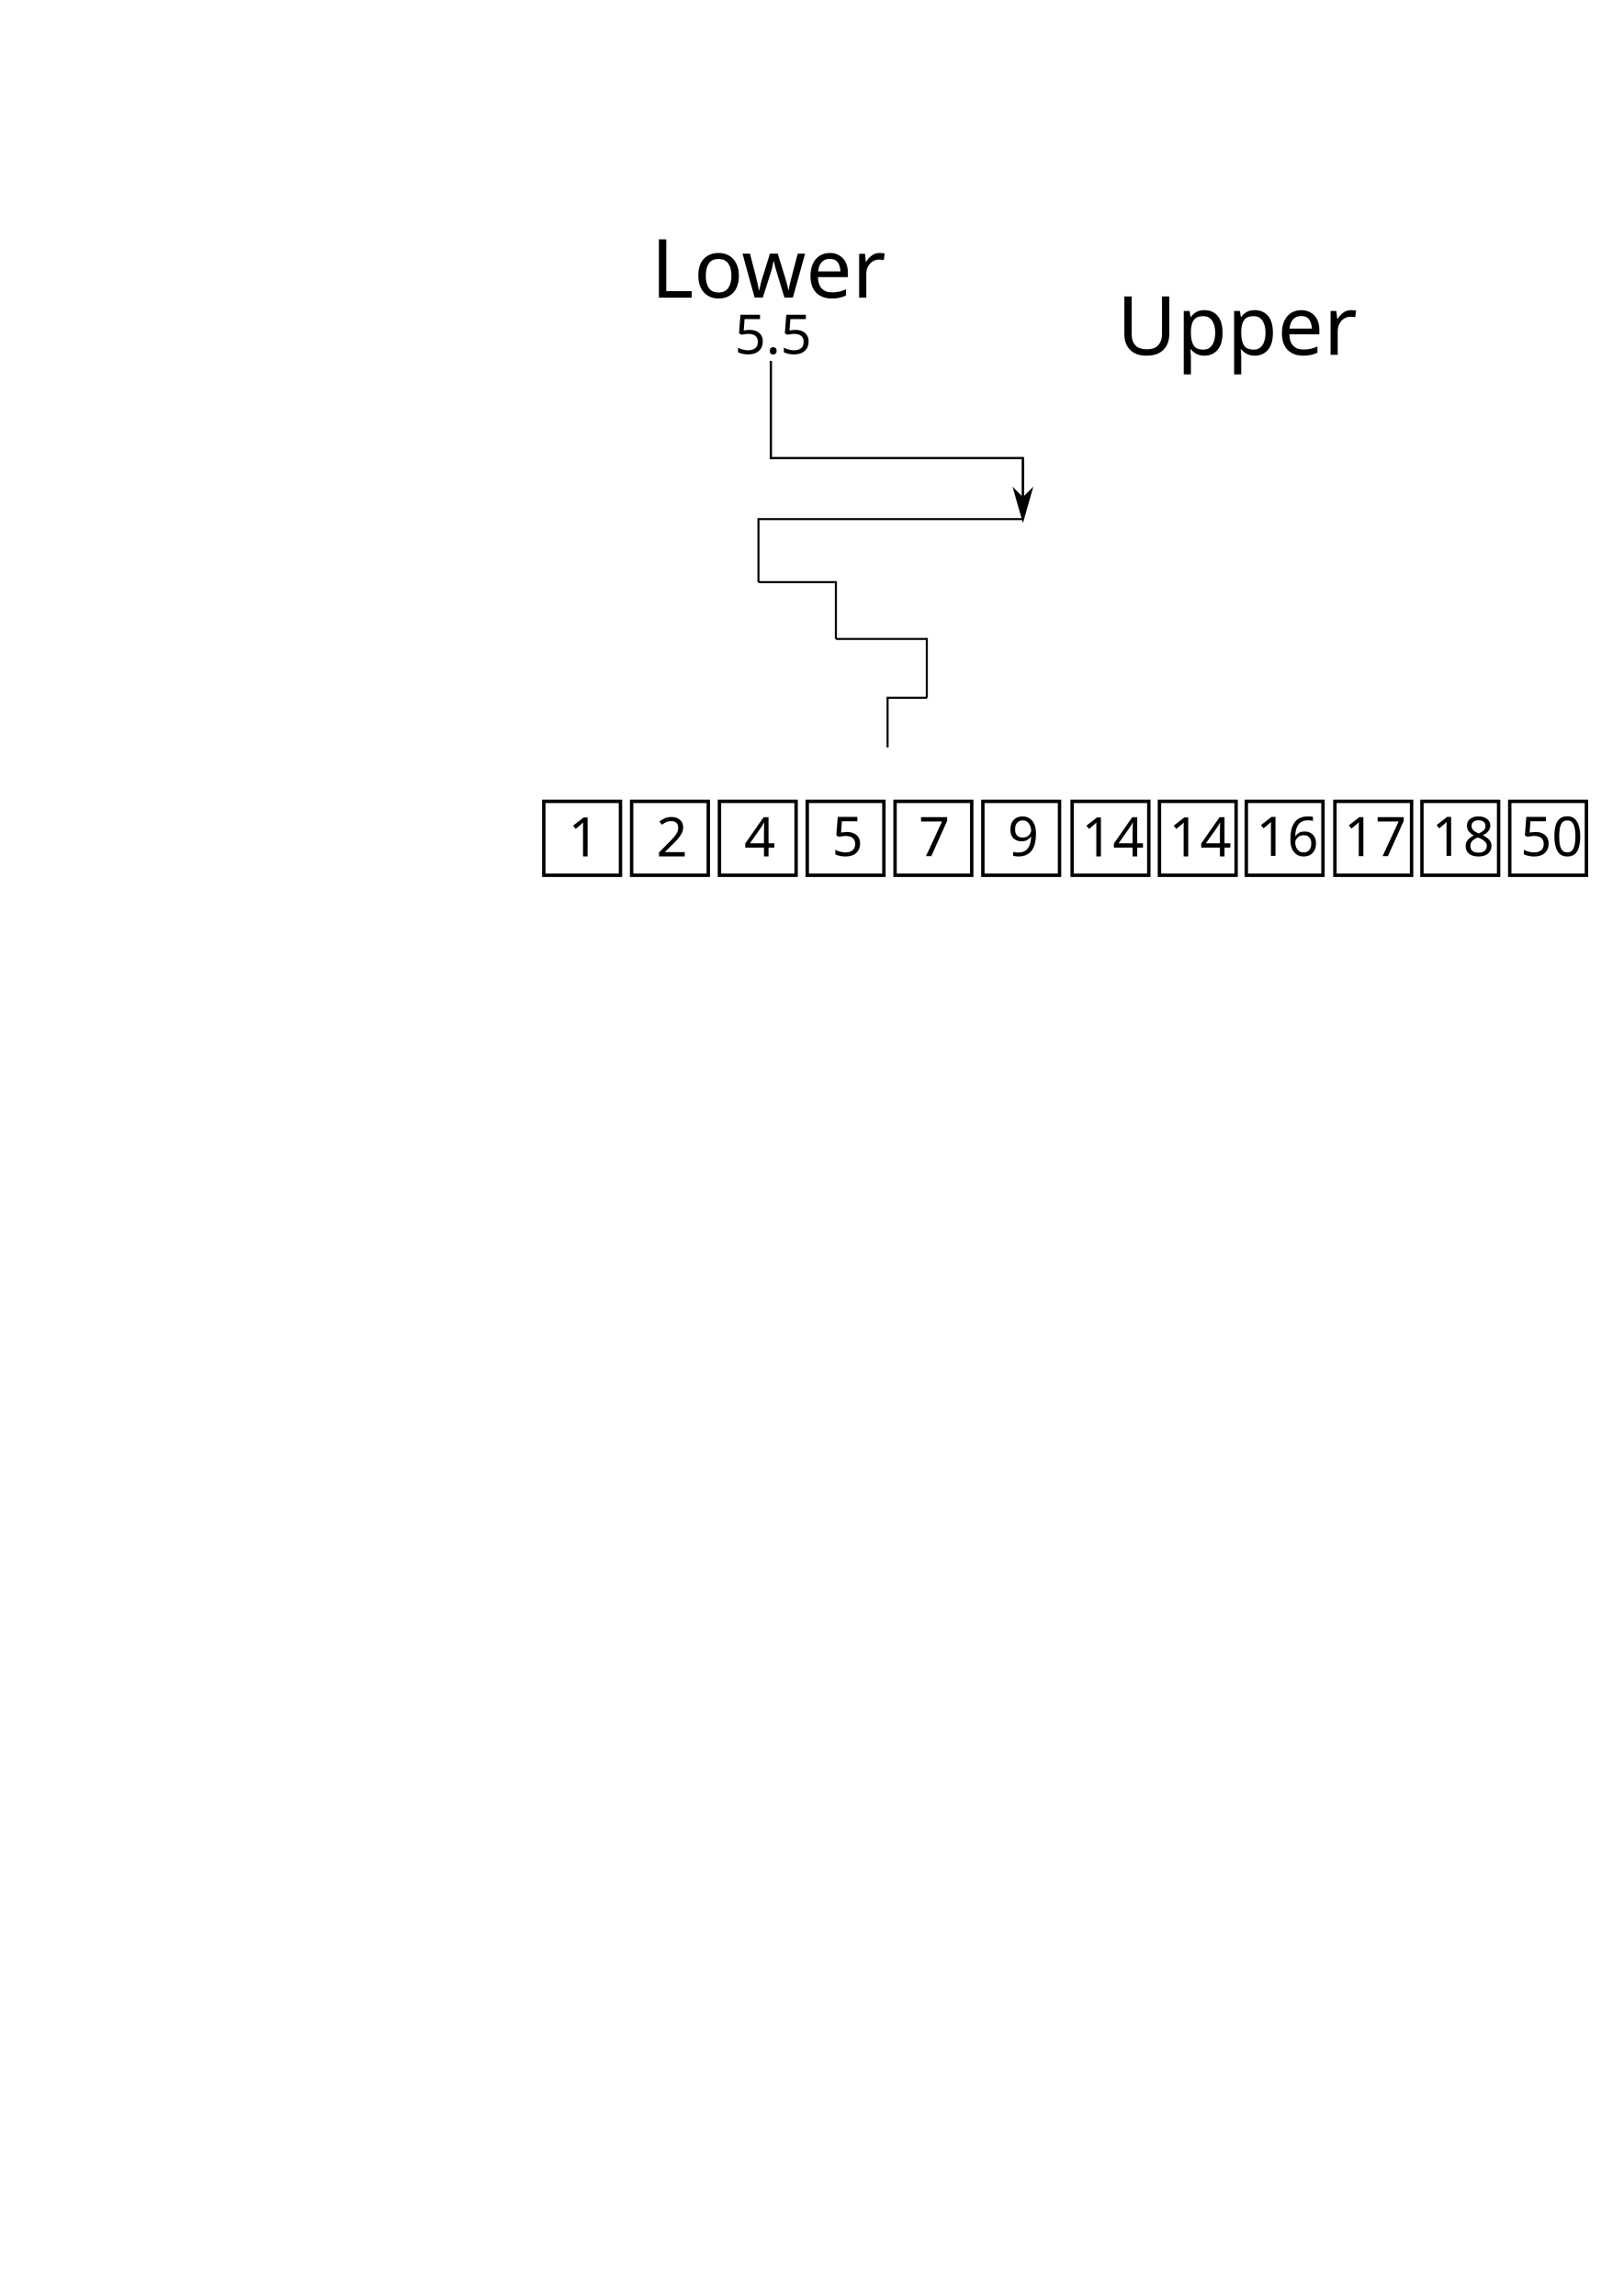
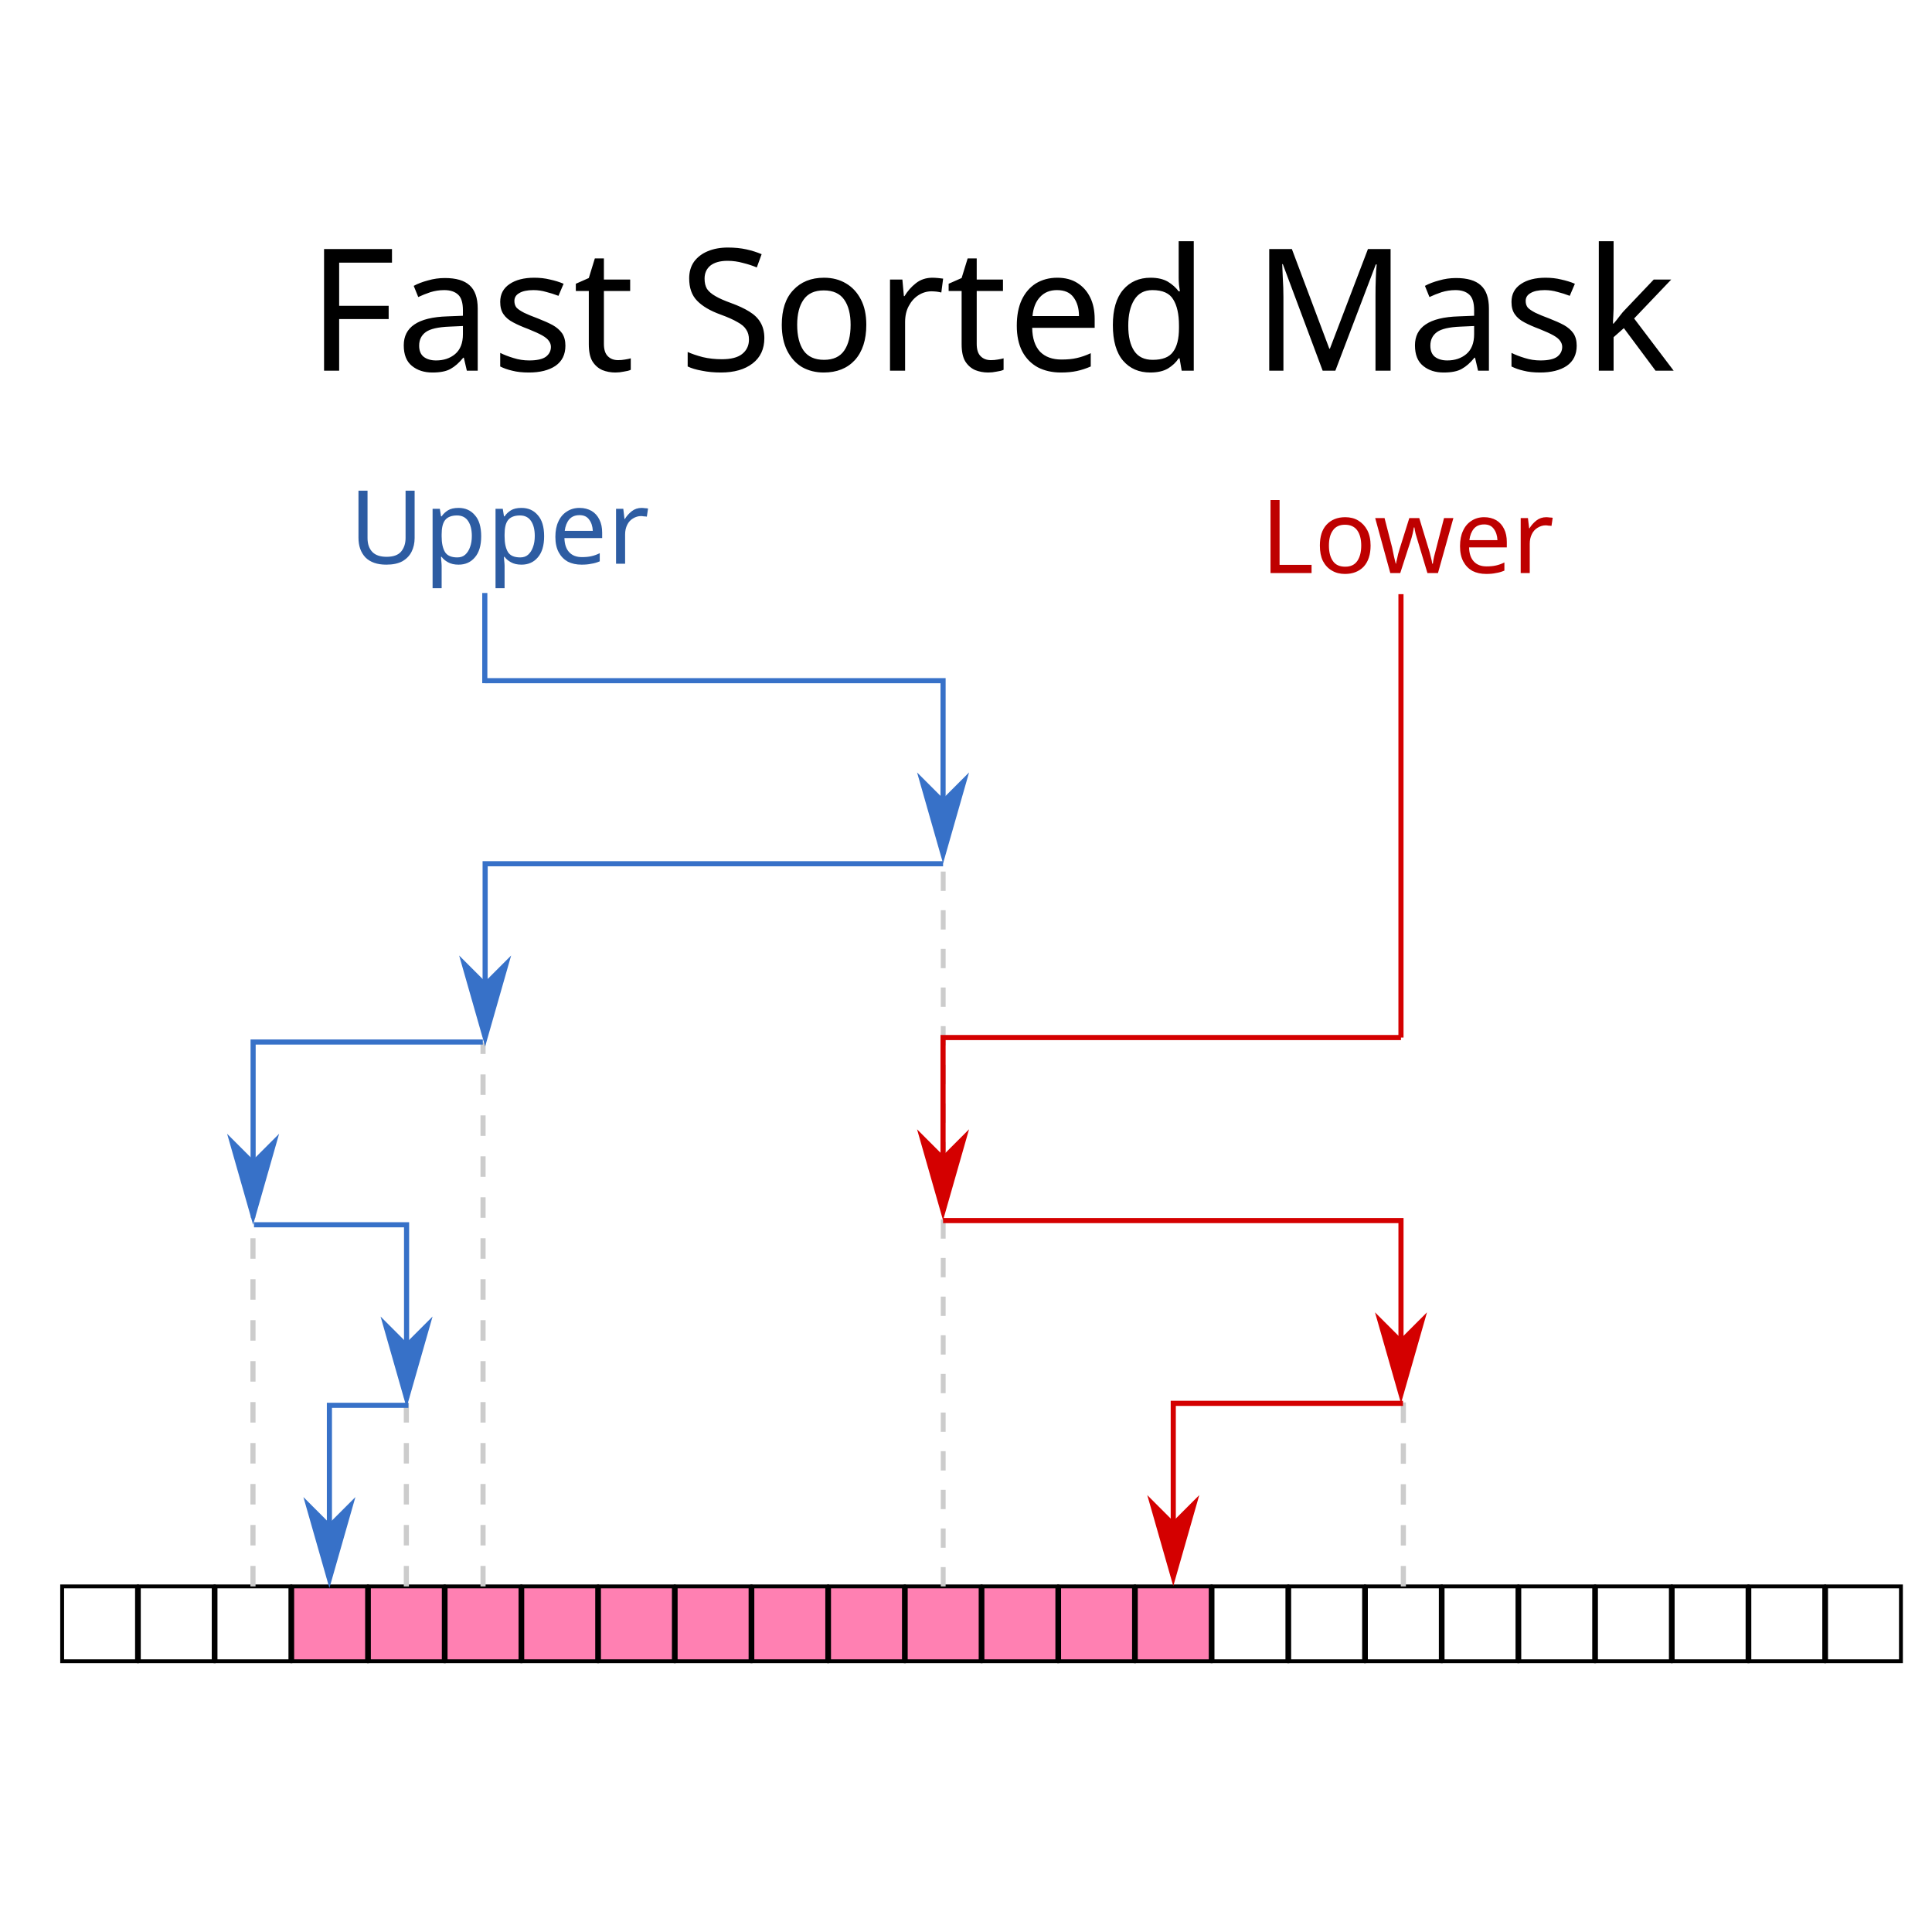
- <svg xmlns="http://www.w3.org/2000/svg" width="210mm" height="297mm" viewBox="0 0 210 297" version="1.1" id="svg8">
+ <svg xmlns="http://www.w3.org/2000/svg" width="100mm" height="100mm" viewBox="0 0 100 100" version="1.1" id="svg8">
  <defs id="defs2">
-     <marker orient="auto" refY="0.0" refX="0.0" id="Arrow1Lend" style="overflow:visible;">
-       <path id="path1095" d="M 0.0,0.0 L 5.0,-5.0 L -12.5,0.0 L 5.0,5.0 L 0.0,0.0 z " style="fill-rule:evenodd;stroke:#000000;stroke-width:1pt;stroke-opacity:1;fill:#000000;fill-opacity:1" transform="scale(0.8) rotate(180) translate(12.5,0)" />
+     <marker orient="auto" refY="0" refX="0" id="Arrow1Lend" style="overflow:visible">
+       <path id="path1095" d="M 0,0 5,-5 -12.5,0 5,5 Z" style="fill:#3771c8;fill-opacity:1;fill-rule:evenodd;stroke:#3771c8;stroke-width:1pt;stroke-opacity:1" transform="matrix(-0.8,0,0,-0.8,-10,0)" />
+     </marker>
+     <marker orient="auto" refY="0" refX="0" id="Arrow1Lend-4" style="overflow:visible">
+       <path id="path1095-3" d="M 0,0 5,-5 -12.5,0 5,5 Z" style="fill:#3771c8;fill-opacity:1;fill-rule:evenodd;stroke:#3771c8;stroke-width:1pt;stroke-opacity:1" transform="matrix(-0.8,0,0,-0.8,-10,0)" />
+     </marker>
+     <marker orient="auto" refY="0" refX="0" id="Arrow1Lend-4-7" style="overflow:visible">
+       <path id="path1095-3-8" d="M 0,0 5,-5 -12.5,0 5,5 Z" style="fill:#3771c8;fill-opacity:1;fill-rule:evenodd;stroke:#3771c8;stroke-width:1pt;stroke-opacity:1" transform="matrix(-0.8,0,0,-0.8,-10,0)" />
+     </marker>
+     <marker orient="auto" refY="0" refX="0" id="Arrow1Lend-4-7-3" style="overflow:visible">
+       <path id="path1095-3-8-0" d="M 0,0 5,-5 -12.5,0 5,5 Z" style="fill:#3771c8;fill-opacity:1;fill-rule:evenodd;stroke:#3771c8;stroke-width:1pt;stroke-opacity:1" transform="matrix(-0.8,0,0,-0.8,-10,0)" />
+     </marker>
+     <marker orient="auto" refY="0" refX="0" id="Arrow1Lend-4-7-3-6" style="overflow:visible">
+       <path id="path1095-3-8-0-8" d="M 0,0 5,-5 -12.5,0 5,5 Z" style="fill:#3771c8;fill-opacity:1;fill-rule:evenodd;stroke:#3771c8;stroke-width:1pt;stroke-opacity:1" transform="matrix(-0.8,0,0,-0.8,-10,0)" />
+     </marker>
+     <marker orient="auto" refY="0" refX="0" id="Arrow1Lend-4-7-3-6-8" style="overflow:visible">
+       <path id="path1095-3-8-0-8-6" d="M 0,0 5,-5 -12.5,0 5,5 Z" style="fill:#3771c8;fill-opacity:1;fill-rule:evenodd;stroke:#3771c8;stroke-width:1pt;stroke-opacity:1" transform="matrix(-0.8,0,0,-0.8,-10,0)" />
+     </marker>
+     <marker orient="auto" refY="0" refX="0" id="Arrow1Lend-4-7-3-6-8-2" style="overflow:visible">
+       <path id="path1095-3-8-0-8-6-0" d="M 0,0 5,-5 -12.5,0 5,5 Z" style="fill:#3771c8;fill-opacity:1;fill-rule:evenodd;stroke:#3771c8;stroke-width:1pt;stroke-opacity:1" transform="matrix(-0.8,0,0,-0.8,-10,0)" />
+     </marker>
+     <marker orient="auto" refY="0" refX="0" id="Arrow1Lend-4-7-3-6-8-2-2" style="overflow:visible">
+       <path id="path1095-3-8-0-8-6-0-2" d="M 0,0 5,-5 -12.5,0 5,5 Z" style="fill:#3771c8;fill-opacity:1;fill-rule:evenodd;stroke:#3771c8;stroke-width:1pt;stroke-opacity:1" transform="matrix(-0.8,0,0,-0.8,-10,0)" />
+     </marker>
+     <marker orient="auto" refY="0" refX="0" id="Arrow1Lend-4-7-3-6-8-2-2-1" style="overflow:visible">
+       <path id="path1095-3-8-0-8-6-0-2-5" d="M 0,0 5,-5 -12.5,0 5,5 Z" style="fill:#3771c8;fill-opacity:1;fill-rule:evenodd;stroke:#3771c8;stroke-width:1pt;stroke-opacity:1" transform="matrix(-0.8,0,0,-0.8,-10,0)" />
+     </marker>
+     <marker orient="auto" refY="0" refX="0" id="Arrow1Lend-4-7-3-6-8-2-2-1-0" style="overflow:visible">
+       <path id="path1095-3-8-0-8-6-0-2-5-7" d="M 0,0 5,-5 -12.5,0 5,5 Z" style="fill:#3771c8;fill-opacity:1;fill-rule:evenodd;stroke:#3771c8;stroke-width:1pt;stroke-opacity:1" transform="matrix(-0.8,0,0,-0.8,-10,0)" />
+     </marker>
+     <marker orient="auto" refY="0" refX="0" id="Arrow1Lend-4-7-3-6-8-2-2-1-1" style="overflow:visible">
+       <path id="path1095-3-8-0-8-6-0-2-5-4" d="M 0,0 5,-5 -12.5,0 5,5 Z" style="fill:#3771c8;fill-opacity:1;fill-rule:evenodd;stroke:#3771c8;stroke-width:1pt;stroke-opacity:1" transform="matrix(-0.8,0,0,-0.8,-10,0)" />
+     </marker>
+     <marker orient="auto" refY="0" refX="0" id="Arrow1Lend-4-7-3-6-7" style="overflow:visible">
+       <path id="path1095-3-8-0-8-60" d="M 0,0 5,-5 -12.5,0 5,5 Z" style="fill:#d40000;fill-opacity:1;fill-rule:evenodd;stroke:#d40000;stroke-width:1pt;stroke-opacity:1" transform="matrix(-0.8,0,0,-0.8,-10,0)" />
+     </marker>
+     <marker orient="auto" refY="0" refX="0" id="Arrow1Lend-4-7-3-6-8-2-2-1-7" style="overflow:visible">
+       <path id="path1095-3-8-0-8-6-0-2-5-3" d="M 0,0 5,-5 -12.5,0 5,5 Z" style="fill:#d40000;fill-opacity:1;fill-rule:evenodd;stroke:#d40000;stroke-width:1pt;stroke-opacity:1" transform="matrix(-0.8,0,0,-0.8,-10,0)" />
+     </marker>
+     <marker orient="auto" refY="0" refX="0" id="Arrow1Lend-4-7-3-6-8-2-2-5" style="overflow:visible">
+       <path id="path1095-3-8-0-8-6-0-2-9" d="M 0,0 5,-5 -12.5,0 5,5 Z" style="fill:#d40000;fill-opacity:1;fill-rule:evenodd;stroke:#d40000;stroke-width:1pt;stroke-opacity:1" transform="matrix(-0.8,0,0,-0.8,-10,0)" />
+     </marker>
+     <marker orient="auto" refY="0" refX="0" id="Arrow1Lend-4-7-3-6-8-2-1" style="overflow:visible">
+       <path id="path1095-3-8-0-8-6-0-23" d="M 0,0 5,-5 -12.5,0 5,5 Z" style="fill:#d40000;fill-opacity:1;fill-rule:evenodd;stroke:#d40000;stroke-width:1pt;stroke-opacity:1" transform="matrix(-0.8,0,0,-0.8,-10,0)" />
+     </marker>
+     <marker orient="auto" refY="0" refX="0" id="Arrow1Lend-4-7-3-6-8-9" style="overflow:visible">
+       <path id="path1095-3-8-0-8-6-6" d="M 0,0 5,-5 -12.5,0 5,5 Z" style="fill:#d40000;fill-opacity:1;fill-rule:evenodd;stroke:#d40000;stroke-width:1pt;stroke-opacity:1" transform="matrix(-0.8,0,0,-0.8,-10,0)" />
+     </marker>
+     <marker orient="auto" refY="0" refX="0" id="Arrow1Lend-4-7-3-6-8-2-2-1-5" style="overflow:visible">
+       <path id="path1095-3-8-0-8-6-0-2-5-2" d="M 0,0 5,-5 -12.5,0 5,5 Z" style="fill:#3771c8;fill-opacity:1;fill-rule:evenodd;stroke:#3771c8;stroke-width:1pt;stroke-opacity:1" transform="matrix(-0.8,0,0,-0.8,-10,0)" />
    </marker>
  </defs>
-   <g id="layer1">
-     <rect style="opacity:1;vector-effect:none;fill:none;fill-opacity:1;stroke:#000000;stroke-width:0.442;stroke-linecap:butt;stroke-linejoin:miter;stroke-miterlimit:10;stroke-dasharray:none;stroke-dashoffset:0;stroke-opacity:1" id="rect815-6" width="9.916" height="9.558" x="70.332" y="103.662" />
-     <rect style="opacity:1;vector-effect:none;fill:none;fill-opacity:1;stroke:#000000;stroke-width:0.442;stroke-linecap:butt;stroke-linejoin:miter;stroke-miterlimit:10;stroke-dasharray:none;stroke-dashoffset:0;stroke-opacity:1" id="rect815-62" width="9.916" height="9.558" x="93.046" y="103.662" />
-     <rect style="opacity:1;vector-effect:none;fill:none;fill-opacity:1;stroke:#000000;stroke-width:0.442;stroke-linecap:butt;stroke-linejoin:miter;stroke-miterlimit:10;stroke-dasharray:none;stroke-dashoffset:0;stroke-opacity:1" id="rect815-09" width="9.916" height="9.558" x="115.761" y="103.662" />
-     <rect style="opacity:1;vector-effect:none;fill:none;fill-opacity:1;stroke:#000000;stroke-width:0.442;stroke-linecap:butt;stroke-linejoin:miter;stroke-miterlimit:10;stroke-dasharray:none;stroke-dashoffset:0;stroke-opacity:1" id="rect815-67" width="9.916" height="9.558" x="138.662" y="103.662" />
-     <rect style="opacity:1;vector-effect:none;fill:none;fill-opacity:1;stroke:#000000;stroke-width:0.442;stroke-linecap:butt;stroke-linejoin:miter;stroke-miterlimit:10;stroke-dasharray:none;stroke-dashoffset:0;stroke-opacity:1" id="rect815-04" width="9.916" height="9.558" x="161.19" y="103.662" />
-     <rect style="opacity:1;vector-effect:none;fill:none;fill-opacity:1;stroke:#000000;stroke-width:0.442;stroke-linecap:butt;stroke-linejoin:miter;stroke-miterlimit:10;stroke-dasharray:none;stroke-dashoffset:0;stroke-opacity:1" id="rect815-9" width="9.916" height="9.558" x="172.651" y="103.662" />
-     <rect style="opacity:1;vector-effect:none;fill:none;fill-opacity:1;stroke:#000000;stroke-width:0.442;stroke-linecap:butt;stroke-linejoin:miter;stroke-miterlimit:10;stroke-dasharray:none;stroke-dashoffset:0;stroke-opacity:1" id="rect815-72" width="9.916" height="9.558" x="183.904" y="103.662" />
-     <rect style="opacity:1;vector-effect:none;fill:none;fill-opacity:1;stroke:#000000;stroke-width:0.442;stroke-linecap:butt;stroke-linejoin:miter;stroke-miterlimit:10;stroke-dasharray:none;stroke-dashoffset:0;stroke-opacity:1" id="rect815-77" width="9.916" height="9.558" x="195.261" y="103.662" />
-     <rect style="opacity:1;vector-effect:none;fill:none;fill-opacity:1;stroke:#000000;stroke-width:0.442;stroke-linecap:butt;stroke-linejoin:miter;stroke-miterlimit:10;stroke-dasharray:none;stroke-dashoffset:0;stroke-opacity:1" id="rect815-71" width="9.916" height="9.558" x="81.689" y="103.662" />
-     <rect style="opacity:1;vector-effect:none;fill:none;fill-opacity:1;stroke:#000000;stroke-width:0.442;stroke-linecap:butt;stroke-linejoin:miter;stroke-miterlimit:10;stroke-dasharray:none;stroke-dashoffset:0;stroke-opacity:1" id="rect815-1" width="9.916" height="9.558" x="104.403" y="103.662" />
-     <rect style="opacity:1;vector-effect:none;fill:none;fill-opacity:1;stroke:#000000;stroke-width:0.442;stroke-linecap:butt;stroke-linejoin:miter;stroke-miterlimit:10;stroke-dasharray:none;stroke-dashoffset:0;stroke-opacity:1" id="rect815-8" width="9.916" height="9.558" x="127.118" y="103.662" />
-     <rect style="opacity:1;vector-effect:none;fill:none;fill-opacity:1;stroke:#000000;stroke-width:0.442;stroke-linecap:butt;stroke-linejoin:miter;stroke-miterlimit:10;stroke-dasharray:none;stroke-dashoffset:0;stroke-opacity:1" id="rect815-2" width="9.916" height="9.558" x="149.953" y="103.662" />
-     <text xml:space="preserve" style="font-style:normal;font-variant:normal;font-weight:normal;font-stretch:normal;font-size:7.056px;line-height:1.25;font-family:cmr10;-inkscape-font-specification:'cmr10, Normal';font-variant-ligatures:normal;font-variant-caps:normal;font-variant-numeric:normal;font-feature-settings:normal;text-align:start;letter-spacing:0px;word-spacing:0px;writing-mode:lr-tb;text-anchor:start;fill:#000000;fill-opacity:1;stroke:none;stroke-width:0.265" x="73.498" y="110.791" id="text972">
-       <tspan id="tspan970" x="73.498" y="110.791" style="font-size:7.056px;stroke-width:0.265">1</tspan>
-     </text>
-     <text xml:space="preserve" style="font-style:normal;font-variant:normal;font-weight:normal;font-stretch:normal;font-size:7.056px;line-height:1.25;font-family:cmr10;-inkscape-font-specification:'cmr10, Normal';font-variant-ligatures:normal;font-variant-caps:normal;font-variant-numeric:normal;font-feature-settings:normal;text-align:start;letter-spacing:0px;word-spacing:0px;writing-mode:lr-tb;text-anchor:start;fill:#000000;fill-opacity:1;stroke:none;stroke-width:0.265" x="84.886" y="110.791" id="text972-0">
-       <tspan id="tspan970-9" x="84.886" y="110.791" style="font-size:7.056px;stroke-width:0.265">2</tspan>
-     </text>
-     <text xml:space="preserve" style="font-style:normal;font-variant:normal;font-weight:normal;font-stretch:normal;font-size:7.056px;line-height:1.25;font-family:cmr10;-inkscape-font-specification:'cmr10, Normal';font-variant-ligatures:normal;font-variant-caps:normal;font-variant-numeric:normal;font-feature-settings:normal;text-align:start;letter-spacing:0px;word-spacing:0px;writing-mode:lr-tb;text-anchor:start;fill:#000000;fill-opacity:1;stroke:none;stroke-width:0.265" x="96.243" y="110.791" id="text972-3">
-       <tspan id="tspan970-98" x="96.243" y="110.791" style="font-size:7.056px;stroke-width:0.265">4</tspan>
-     </text>
-     <text xml:space="preserve" style="font-style:normal;font-variant:normal;font-weight:normal;font-stretch:normal;font-size:7.056px;line-height:1.25;font-family:cmr10;-inkscape-font-specification:'cmr10, Normal';font-variant-ligatures:normal;font-variant-caps:normal;font-variant-numeric:normal;font-feature-settings:normal;text-align:start;letter-spacing:0px;word-spacing:0px;writing-mode:lr-tb;text-anchor:start;fill:#000000;fill-opacity:1;stroke:none;stroke-width:0.265" x="107.601" y="110.713" id="text972-8">
-       <tspan id="tspan970-6" x="107.601" y="110.713" style="font-size:7.056px;stroke-width:0.265">5</tspan>
-     </text>
-     <text xml:space="preserve" style="font-style:normal;font-variant:normal;font-weight:normal;font-stretch:normal;font-size:7.056px;line-height:1.25;font-family:cmr10;-inkscape-font-specification:'cmr10, Normal';font-variant-ligatures:normal;font-variant-caps:normal;font-variant-numeric:normal;font-feature-settings:normal;text-align:start;letter-spacing:0px;word-spacing:0px;writing-mode:lr-tb;text-anchor:start;fill:#000000;fill-opacity:1;stroke:none;stroke-width:0.265" x="118.81" y="110.748" id="text972-4">
-       <tspan id="tspan970-5" x="118.81" y="110.748" style="font-size:7.056px;stroke-width:0.265">7</tspan>
-     </text>
-     <text xml:space="preserve" style="font-style:normal;font-variant:normal;font-weight:normal;font-stretch:normal;font-size:7.056px;line-height:1.25;font-family:cmr10;-inkscape-font-specification:'cmr10, Normal';font-variant-ligatures:normal;font-variant-caps:normal;font-variant-numeric:normal;font-feature-settings:normal;text-align:start;letter-spacing:0px;word-spacing:0px;writing-mode:lr-tb;text-anchor:start;fill:#000000;fill-opacity:1;stroke:none;stroke-width:0.265" x="130.315" y="110.713" id="text972-6">
-       <tspan id="tspan970-59" x="130.315" y="110.713" style="font-size:7.056px;stroke-width:0.265">9</tspan>
-     </text>
-     <text xml:space="preserve" style="font-style:normal;font-variant:normal;font-weight:normal;font-stretch:normal;font-size:7.056px;line-height:1.25;font-family:cmr10;-inkscape-font-specification:'cmr10, Normal';font-variant-ligatures:normal;font-variant-caps:normal;font-variant-numeric:normal;font-feature-settings:normal;text-align:start;letter-spacing:0px;word-spacing:0px;writing-mode:lr-tb;text-anchor:start;fill:#000000;fill-opacity:1;stroke:none;stroke-width:0.265" x="139.887" y="110.791" id="text972-5">
-       <tspan id="tspan970-60" x="139.887" y="110.791" style="font-size:7.056px;stroke-width:0.265">14</tspan>
-     </text>
-     <text xml:space="preserve" style="font-style:normal;font-variant:normal;font-weight:normal;font-stretch:normal;font-size:7.056px;line-height:1.25;font-family:cmr10;-inkscape-font-specification:'cmr10, Normal';font-variant-ligatures:normal;font-variant-caps:normal;font-variant-numeric:normal;font-feature-settings:normal;text-align:start;letter-spacing:0px;word-spacing:0px;writing-mode:lr-tb;text-anchor:start;fill:#000000;fill-opacity:1;stroke:none;stroke-width:0.265" x="151.178" y="110.791" id="text972-54">
-       <tspan id="tspan970-1" x="151.178" y="110.791" style="font-size:7.056px;stroke-width:0.265">14</tspan>
-     </text>
-     <text xml:space="preserve" style="font-style:normal;font-variant:normal;font-weight:normal;font-stretch:normal;font-size:7.056px;line-height:1.25;font-family:cmr10;-inkscape-font-specification:'cmr10, Normal';font-variant-ligatures:normal;font-variant-caps:normal;font-variant-numeric:normal;font-feature-settings:normal;text-align:start;letter-spacing:0px;word-spacing:0px;writing-mode:lr-tb;text-anchor:start;fill:#000000;fill-opacity:1;stroke:none;stroke-width:0.265" x="162.464" y="110.713" id="text972-31">
-       <tspan id="tspan970-0" x="162.464" y="110.713" style="font-size:7.056px;stroke-width:0.265">16</tspan>
-     </text>
-     <text xml:space="preserve" style="font-style:normal;font-variant:normal;font-weight:normal;font-stretch:normal;font-size:7.056px;line-height:1.25;font-family:cmr10;-inkscape-font-specification:'cmr10, Normal';font-variant-ligatures:normal;font-variant-caps:normal;font-variant-numeric:normal;font-feature-settings:normal;text-align:start;letter-spacing:0px;word-spacing:0px;writing-mode:lr-tb;text-anchor:start;fill:#000000;fill-opacity:1;stroke:none;stroke-width:0.265" x="173.828" y="110.748" id="text972-1">
-       <tspan id="tspan970-7" x="173.828" y="110.748" style="font-size:7.056px;stroke-width:0.265">17</tspan>
-     </text>
-     <text xml:space="preserve" style="font-style:normal;font-variant:normal;font-weight:normal;font-stretch:normal;font-size:7.056px;line-height:1.25;font-family:cmr10;-inkscape-font-specification:'cmr10, Normal';font-variant-ligatures:normal;font-variant-caps:normal;font-variant-numeric:normal;font-feature-settings:normal;text-align:start;letter-spacing:0px;word-spacing:0px;writing-mode:lr-tb;text-anchor:start;fill:#000000;fill-opacity:1;stroke:none;stroke-width:0.265" x="185.179" y="110.713" id="text972-7">
-       <tspan id="tspan970-4" x="185.179" y="110.713" style="font-size:7.056px;stroke-width:0.265">18</tspan>
-     </text>
-     <text xml:space="preserve" style="font-style:normal;font-variant:normal;font-weight:normal;font-stretch:normal;font-size:7.056px;line-height:1.25;font-family:cmr10;-inkscape-font-specification:'cmr10, Normal';font-variant-ligatures:normal;font-variant-caps:normal;font-variant-numeric:normal;font-feature-settings:normal;text-align:start;letter-spacing:0px;word-spacing:0px;writing-mode:lr-tb;text-anchor:start;fill:#000000;fill-opacity:1;stroke:none;stroke-width:0.265" x="196.657" y="110.713" id="text972-85">
-       <tspan id="tspan970-66" x="196.657" y="110.713" style="font-size:7.056px;stroke-width:0.265">50</tspan>
-     </text>
-     <text xml:space="preserve" style="font-style:normal;font-variant:normal;font-weight:normal;font-stretch:normal;font-size:10.583px;line-height:1.25;font-family:cmr10;-inkscape-font-specification:'cmr10, Normal';font-variant-ligatures:normal;font-variant-caps:normal;font-variant-numeric:normal;font-feature-settings:normal;text-align:start;letter-spacing:0px;word-spacing:0px;writing-mode:lr-tb;text-anchor:start;fill:#000000;fill-opacity:1;stroke:none;stroke-width:0.265" x="144.459" y="45.9" id="text1074">
-       <tspan id="tspan1072" x="144.459" y="45.9" style="font-size:10.583px;stroke-width:0.265">Upper</tspan>
-     </text>
-     <text xml:space="preserve" style="font-style:normal;font-variant:normal;font-weight:normal;font-stretch:normal;font-size:10.583px;line-height:1.25;font-family:cmr10;-inkscape-font-specification:'cmr10, Normal';font-variant-ligatures:normal;font-variant-caps:normal;font-variant-numeric:normal;font-feature-settings:normal;text-align:start;letter-spacing:0px;word-spacing:0px;writing-mode:lr-tb;text-anchor:start;fill:#000000;fill-opacity:1;stroke:none;stroke-width:0.265" x="84.186" y="38.503" id="text1078">
-       <tspan id="tspan1076" x="84.186" y="38.503" style="font-size:10.583px;stroke-width:0.265">Lower</tspan>
-     </text>
-     <path style="fill:none;stroke:#000000;stroke-width:0.265px;stroke-linecap:butt;stroke-linejoin:miter;stroke-opacity:1" d="m 99.692,46.702 v 12.562 m 0,0 h 32.607 v 7.884 m 0,0 H 98.355 l -0.258,0.004 v 8.147 m 0,0 h 10.014 v 7.35 m 0,0 h 11.76 v 7.617 m 0,0 h -5.078 v 6.414" id="path1080" />
+   <g id="layer1" transform="translate(0,-197)">
    <text xml:space="preserve" style="font-style:normal;font-variant:normal;font-weight:normal;font-stretch:normal;font-size:3.528px;line-height:1.25;font-family:cmr10;-inkscape-font-specification:'cmr10, Normal';font-variant-ligatures:normal;font-variant-caps:normal;font-variant-numeric:normal;font-feature-settings:normal;text-align:start;letter-spacing:0px;word-spacing:0px;writing-mode:lr-tb;text-anchor:start;fill:#000000;fill-opacity:1;stroke:none;stroke-width:0.265" x="105.839" y="43.495" id="text1084">
      <tspan id="tspan1082" x="105.839" y="46.666" style="stroke-width:0.265" />
    </text>
-     <text xml:space="preserve" style="font-style:normal;font-variant:normal;font-weight:normal;font-stretch:normal;font-size:3.528px;line-height:1.25;font-family:cmr10;-inkscape-font-specification:'cmr10, Normal';font-variant-ligatures:normal;font-variant-caps:normal;font-variant-numeric:normal;font-feature-settings:normal;text-align:start;letter-spacing:0px;word-spacing:0px;writing-mode:lr-tb;text-anchor:start;fill:#000000;fill-opacity:1;stroke:none;stroke-width:0.265" x="95.014" y="45.767" id="text1088">
-       <tspan id="tspan1086" x="95.014" y="45.767" style="font-size:7.056px;stroke-width:0.265">5.5</tspan>
+     <rect style="opacity:1;vector-effect:none;fill:#ff80b2;fill-opacity:1;stroke:#000000;stroke-width:0.2;stroke-linecap:butt;stroke-linejoin:miter;stroke-miterlimit:4;stroke-dasharray:none;stroke-dashoffset:0;stroke-opacity:1" id="rect1392" width="3.875" height="3.875" x="42.912" y="279.112" />
+     <rect style="opacity:1;vector-effect:none;fill:#ff80b2;fill-opacity:1;stroke:#000000;stroke-width:0.2;stroke-linecap:butt;stroke-linejoin:miter;stroke-miterlimit:4;stroke-dasharray:none;stroke-dashoffset:0;stroke-opacity:1" id="rect1392-9" width="3.875" height="3.875" x="15.125" y="279.112" />
+     <rect style="opacity:1;vector-effect:none;fill:#ff80b2;fill-opacity:1;stroke:#000000;stroke-width:0.2;stroke-linecap:butt;stroke-linejoin:miter;stroke-miterlimit:4;stroke-dasharray:none;stroke-dashoffset:0;stroke-opacity:1" id="rect1392-0" width="3.875" height="3.875" x="19.095" y="279.112" />
+     <rect style="opacity:1;vector-effect:none;fill:#ff80b2;fill-opacity:1;stroke:#000000;stroke-width:0.2;stroke-linecap:butt;stroke-linejoin:miter;stroke-miterlimit:4;stroke-dasharray:none;stroke-dashoffset:0;stroke-opacity:1" id="rect1392-3" width="3.875" height="3.875" x="23.065" y="279.112" />
+     <rect style="opacity:1;vector-effect:none;fill:none;fill-opacity:1;stroke:#000000;stroke-width:0.2;stroke-linecap:butt;stroke-linejoin:miter;stroke-miterlimit:4;stroke-dasharray:none;stroke-dashoffset:0;stroke-opacity:1" id="rect1392-38" width="3.875" height="3.875" x="3.217" y="279.112" />
+     <rect style="opacity:1;vector-effect:none;fill:none;fill-opacity:1;stroke:#000000;stroke-width:0.2;stroke-linecap:butt;stroke-linejoin:miter;stroke-miterlimit:4;stroke-dasharray:none;stroke-dashoffset:0;stroke-opacity:1" id="rect1392-4" width="3.875" height="3.875" x="11.156" y="279.112" />
+     <rect style="opacity:1;vector-effect:none;fill:none;fill-opacity:1;stroke:#000000;stroke-width:0.2;stroke-linecap:butt;stroke-linejoin:miter;stroke-miterlimit:4;stroke-dasharray:none;stroke-dashoffset:0;stroke-opacity:1" id="rect1392-99" width="3.875" height="3.875" x="7.186" y="279.112" />
+     <rect style="opacity:1;vector-effect:none;fill:#ff80b2;fill-opacity:1;stroke:#000000;stroke-width:0.2;stroke-linecap:butt;stroke-linejoin:miter;stroke-miterlimit:4;stroke-dasharray:none;stroke-dashoffset:0;stroke-opacity:1" id="rect1392-02" width="3.875" height="3.875" x="27.034" y="279.112" />
+     <rect style="opacity:1;vector-effect:none;fill:#ff80b2;fill-opacity:1;stroke:#000000;stroke-width:0.2;stroke-linecap:butt;stroke-linejoin:miter;stroke-miterlimit:4;stroke-dasharray:none;stroke-dashoffset:0;stroke-opacity:1" id="rect1392-34" width="3.875" height="3.875" x="38.943" y="279.112" />
+     <rect style="opacity:1;vector-effect:none;fill:#ff80b2;fill-opacity:1;stroke:#000000;stroke-width:0.2;stroke-linecap:butt;stroke-linejoin:miter;stroke-miterlimit:4;stroke-dasharray:none;stroke-dashoffset:0;stroke-opacity:1" id="rect1392-04" width="3.875" height="3.875" x="34.973" y="279.112" />
+     <rect style="opacity:1;vector-effect:none;fill:#ff80b2;fill-opacity:1;stroke:#000000;stroke-width:0.2;stroke-linecap:butt;stroke-linejoin:miter;stroke-miterlimit:4;stroke-dasharray:none;stroke-dashoffset:0;stroke-opacity:1" id="rect1392-343" width="3.875" height="3.875" x="31.004" y="279.112" />
+     <rect style="opacity:1;vector-effect:none;fill:#ff80b2;fill-opacity:1;stroke:#000000;stroke-width:0.2;stroke-linecap:butt;stroke-linejoin:miter;stroke-miterlimit:4;stroke-dasharray:none;stroke-dashoffset:0;stroke-opacity:1" id="rect1392-5" width="3.875" height="3.875" x="54.821" y="279.112" />
+     <rect style="opacity:1;vector-effect:none;fill:#ff80b2;fill-opacity:1;stroke:#000000;stroke-width:0.2;stroke-linecap:butt;stroke-linejoin:miter;stroke-miterlimit:4;stroke-dasharray:none;stroke-dashoffset:0;stroke-opacity:1" id="rect1392-39" width="3.875" height="3.875" x="50.852" y="279.112" />
+     <rect style="opacity:1;vector-effect:none;fill:#ff80b2;fill-opacity:1;stroke:#000000;stroke-width:0.2;stroke-linecap:butt;stroke-linejoin:miter;stroke-miterlimit:4;stroke-dasharray:none;stroke-dashoffset:0;stroke-opacity:1" id="rect1392-49" width="3.875" height="3.875" x="46.882" y="279.112" />
+     <rect style="opacity:1;vector-effect:none;fill:#ff80b2;fill-opacity:1;stroke:#000000;stroke-width:0.2;stroke-linecap:butt;stroke-linejoin:miter;stroke-miterlimit:4;stroke-dasharray:none;stroke-dashoffset:0;stroke-opacity:1" id="rect1392-55" width="3.875" height="3.875" x="58.791" y="279.112" />
+     <rect style="opacity:1;vector-effect:none;fill:none;fill-opacity:1;stroke:#000000;stroke-width:0.2;stroke-linecap:butt;stroke-linejoin:miter;stroke-miterlimit:4;stroke-dasharray:none;stroke-dashoffset:0;stroke-opacity:1" id="rect1392-44" width="3.875" height="3.875" x="62.76" y="279.112" />
+     <rect style="opacity:1;vector-effect:none;fill:none;fill-opacity:1;stroke:#000000;stroke-width:0.2;stroke-linecap:butt;stroke-linejoin:miter;stroke-miterlimit:4;stroke-dasharray:none;stroke-dashoffset:0;stroke-opacity:1" id="rect1392-7" width="3.875" height="3.875" x="66.73" y="279.112" />
+     <rect style="opacity:1;vector-effect:none;fill:none;fill-opacity:1;stroke:#000000;stroke-width:0.2;stroke-linecap:butt;stroke-linejoin:miter;stroke-miterlimit:4;stroke-dasharray:none;stroke-dashoffset:0;stroke-opacity:1" id="rect1392-1" width="3.875" height="3.875" x="70.7" y="279.112" />
+     <rect style="opacity:1;vector-effect:none;fill:none;fill-opacity:1;stroke:#000000;stroke-width:0.2;stroke-linecap:butt;stroke-linejoin:miter;stroke-miterlimit:4;stroke-dasharray:none;stroke-dashoffset:0;stroke-opacity:1" id="rect1392-30" width="3.875" height="3.875" x="74.669" y="279.112" />
+     <rect style="opacity:1;vector-effect:none;fill:none;fill-opacity:1;stroke:#000000;stroke-width:0.2;stroke-linecap:butt;stroke-linejoin:miter;stroke-miterlimit:4;stroke-dasharray:none;stroke-dashoffset:0;stroke-opacity:1" id="rect1392-74" width="3.875" height="3.875" x="78.639" y="279.112" />
+     <rect style="opacity:1;vector-effect:none;fill:none;fill-opacity:1;stroke:#000000;stroke-width:0.2;stroke-linecap:butt;stroke-linejoin:miter;stroke-miterlimit:4;stroke-dasharray:none;stroke-dashoffset:0;stroke-opacity:1" id="rect1392-12" width="3.875" height="3.875" x="82.608" y="279.112" />
+     <rect style="opacity:1;vector-effect:none;fill:none;fill-opacity:1;stroke:#000000;stroke-width:0.2;stroke-linecap:butt;stroke-linejoin:miter;stroke-miterlimit:4;stroke-dasharray:none;stroke-dashoffset:0;stroke-opacity:1" id="rect1392-8" width="3.875" height="3.875" x="86.578" y="279.112" />
+     <rect style="opacity:1;vector-effect:none;fill:none;fill-opacity:1;stroke:#000000;stroke-width:0.2;stroke-linecap:butt;stroke-linejoin:miter;stroke-miterlimit:4;stroke-dasharray:none;stroke-dashoffset:0;stroke-opacity:1" id="rect1392-13" width="3.875" height="3.875" x="90.547" y="279.112" />
+     <rect style="opacity:1;vector-effect:none;fill:none;fill-opacity:1;stroke:#000000;stroke-width:0.2;stroke-linecap:butt;stroke-linejoin:miter;stroke-miterlimit:4;stroke-dasharray:none;stroke-dashoffset:0;stroke-opacity:1" id="rect1392-73" width="3.875" height="3.875" x="94.517" y="279.112" />
+     <path style="fill:none;stroke:#cccccc;stroke-width:0.25;stroke-linecap:butt;stroke-linejoin:miter;stroke-miterlimit:4;stroke-dasharray:1, 1;stroke-dashoffset:0;stroke-opacity:1" d="M 48.82,279.112 V 239.985" id="path1574" />
+     <path style="fill:none;stroke:#cccccc;stroke-width:0.265;stroke-linecap:butt;stroke-linejoin:miter;stroke-miterlimit:4;stroke-dasharray:1.058, 1.058;stroke-dashoffset:0;stroke-opacity:1" d="M 72.637,279.112 V 266.872" id="path1574-3-0" />
+     <path style="fill:none;stroke:#cccccc;stroke-width:0.265;stroke-linecap:butt;stroke-linejoin:miter;stroke-miterlimit:4;stroke-dasharray:1.06, 1.06;stroke-dashoffset:0;stroke-opacity:1" d="M 25.002,279.112 V 250.964" id="path1574-3-69" />
+     <path style="fill:none;stroke:#cccccc;stroke-width:0.265;stroke-linecap:butt;stroke-linejoin:miter;stroke-miterlimit:4;stroke-dasharray:1.06, 1.06;stroke-dashoffset:0;stroke-opacity:1" d="M 21.033,279.112 V 269.616" id="path1574-3-58" />
+     <path style="fill:none;stroke:#cccccc;stroke-width:0.265;stroke-linecap:butt;stroke-linejoin:miter;stroke-miterlimit:4;stroke-dasharray:1.06, 1.06;stroke-dashoffset:0;stroke-opacity:1" d="M 13.094,279.112 V 258.843" id="path1574-3-1" />
+     <path style="fill:none;stroke:#3771c8;stroke-width:0.265;stroke-linecap:butt;stroke-linejoin:miter;stroke-miterlimit:4;stroke-dasharray:none;stroke-opacity:1;marker-end:url(#Arrow1Lend-4-7-3-6)" d="m 21.139,269.739 h -4.089 v 8.945" id="path1732-2-2-9-4" />
+     <path style="fill:none;stroke:#3771c8;stroke-width:0.265;stroke-linecap:butt;stroke-linejoin:miter;stroke-miterlimit:4;stroke-dasharray:none;stroke-opacity:1;marker-end:url(#Arrow1Lend-4-7-3-6-8)" d="m 13.147,260.394 h 7.897 v 8.945" id="path1732-2-2-9-4-3" />
+     <path style="fill:none;stroke:#3771c8;stroke-width:0.265;stroke-linecap:butt;stroke-linejoin:miter;stroke-miterlimit:4;stroke-dasharray:none;stroke-opacity:1;marker-end:url(#Arrow1Lend-4-7-3-6-8-2)" d="M 24.991,250.935 H 13.101 v 8.945" id="path1732-2-2-9-4-3-3" />
+     <path style="fill:none;stroke:#3771c8;stroke-width:0.265;stroke-linecap:butt;stroke-linejoin:miter;stroke-miterlimit:4;stroke-dasharray:none;stroke-opacity:1;marker-end:url(#Arrow1Lend-4-7-3-6-8-2-2)" d="m 48.813,241.707 h -23.702 v 8.945" id="path1732-2-2-9-4-3-3-7" />
+     <path style="fill:none;stroke:#3771c8;stroke-width:0.265;stroke-linecap:butt;stroke-linejoin:miter;stroke-miterlimit:4;stroke-dasharray:none;stroke-opacity:1;marker-end:url(#Arrow1Lend-4-7-3-6-8-2-2-1)" d="m 25.111,232.232 h 23.702 v 8.945" id="path1732-2-2-9-4-3-3-7-0" />
+     <path style="fill:none;stroke:#d40000;stroke-width:0.265;stroke-linecap:butt;stroke-linejoin:miter;stroke-miterlimit:4;stroke-dasharray:none;stroke-opacity:1;marker-end:url(#Arrow1Lend-4-7-3-6-8-2-1)" d="m 72.618,269.637 h -11.89 v 8.945" id="path1732-2-2-9-4-3-3-6" />
+     <path style="fill:none;stroke:#d40000;stroke-width:0.265;stroke-linecap:butt;stroke-linejoin:miter;stroke-miterlimit:4;stroke-dasharray:none;stroke-opacity:1;marker-end:url(#Arrow1Lend-4-7-3-6-8-2-2-5)" d="m 48.813,260.177 h 23.702 v 8.945" id="path1732-2-2-9-4-3-3-7-7" />
+     <path style="fill:none;stroke:#d40000;stroke-width:0.265;stroke-linecap:butt;stroke-linejoin:miter;stroke-miterlimit:4;stroke-dasharray:none;stroke-opacity:1;marker-end:url(#Arrow1Lend-4-7-3-6-8-2-2-1-7)" d="m 72.514,250.703 h -23.702 v 8.945" id="path1732-2-2-9-4-3-3-7-0-5" />
+     <path style="fill:none;stroke:#d40000;stroke-width:0.265;stroke-linecap:butt;stroke-linejoin:miter;stroke-miterlimit:4;stroke-dasharray:none;stroke-opacity:1" d="m 72.514,250.703 v -8.945 l 0,-14.004" id="path1732-2-2-9-4-3-3-7-0-4-3" />
+     <path style="fill:#444444;fill-opacity:1;stroke:#3771c8;stroke-width:0.265;stroke-linecap:butt;stroke-linejoin:miter;stroke-miterlimit:4;stroke-dasharray:none;stroke-opacity:1" d="m 25.093,227.693 0,4.669" id="path1732-2-2-9-4-3-3-7-0-3" />
+     <text xml:space="preserve" style="font-style:normal;font-variant:normal;font-weight:normal;font-stretch:normal;font-size:5.292px;line-height:1.25;font-family:cmr10;-inkscape-font-specification:'cmr10, Normal';font-variant-ligatures:normal;font-variant-caps:normal;font-variant-numeric:normal;font-feature-settings:normal;text-align:start;letter-spacing:0px;word-spacing:0px;writing-mode:lr-tb;text-anchor:start;fill:#2d5ca2;fill-opacity:1;stroke:none;stroke-width:0.265" x="18.072" y="226.179" id="text9442">
+       <tspan id="tspan9440" x="18.072" y="226.179" style="font-size:5.292px;fill:#2d5ca2;fill-opacity:1;stroke-width:0.265">Upper</tspan>
    </text>
-     <path style="fill:none;stroke:#000000;stroke-width:0.265;stroke-linecap:butt;stroke-linejoin:miter;stroke-opacity:1;stroke-miterlimit:4;stroke-dasharray:none;marker-end:url(#Arrow1Lend)" d="m 99.692,46.702 c 0,12.562 0,12.562 0,12.562 h 32.607 v 7.884" id="path1090" />
+     <text xml:space="preserve" style="font-style:normal;font-variant:normal;font-weight:normal;font-stretch:normal;font-size:3.528px;line-height:1.25;font-family:cmr10;-inkscape-font-specification:'cmr10, Normal';font-variant-ligatures:normal;font-variant-caps:normal;font-variant-numeric:normal;font-feature-settings:normal;text-align:start;letter-spacing:0px;word-spacing:0px;writing-mode:lr-tb;text-anchor:start;fill:#be0000;fill-opacity:1;stroke:none;stroke-width:0.265" x="65.245" y="226.663" id="text9446">
+       <tspan id="tspan9444" x="65.245" y="226.663" style="font-size:5.292px;fill:#be0000;fill-opacity:1;stroke-width:0.265">Lower</tspan>
+     </text>
+     <text xml:space="preserve" style="font-style:normal;font-variant:normal;font-weight:normal;font-stretch:normal;font-size:3.528px;line-height:1.25;font-family:cmr10;-inkscape-font-specification:'cmr10, Normal';font-variant-ligatures:normal;font-variant-caps:normal;font-variant-numeric:normal;font-feature-settings:normal;text-align:start;letter-spacing:0px;word-spacing:0px;writing-mode:lr-tb;text-anchor:start;fill:#000000;fill-opacity:1;stroke:none;stroke-width:0.265" x="15.913" y="216.189" id="text9450">
+       <tspan id="tspan9448" x="15.913" y="216.189" style="font-size:8.819px;stroke-width:0.265">Fast Sorted Mask</tspan>
+     </text>
  </g>
</svg>
